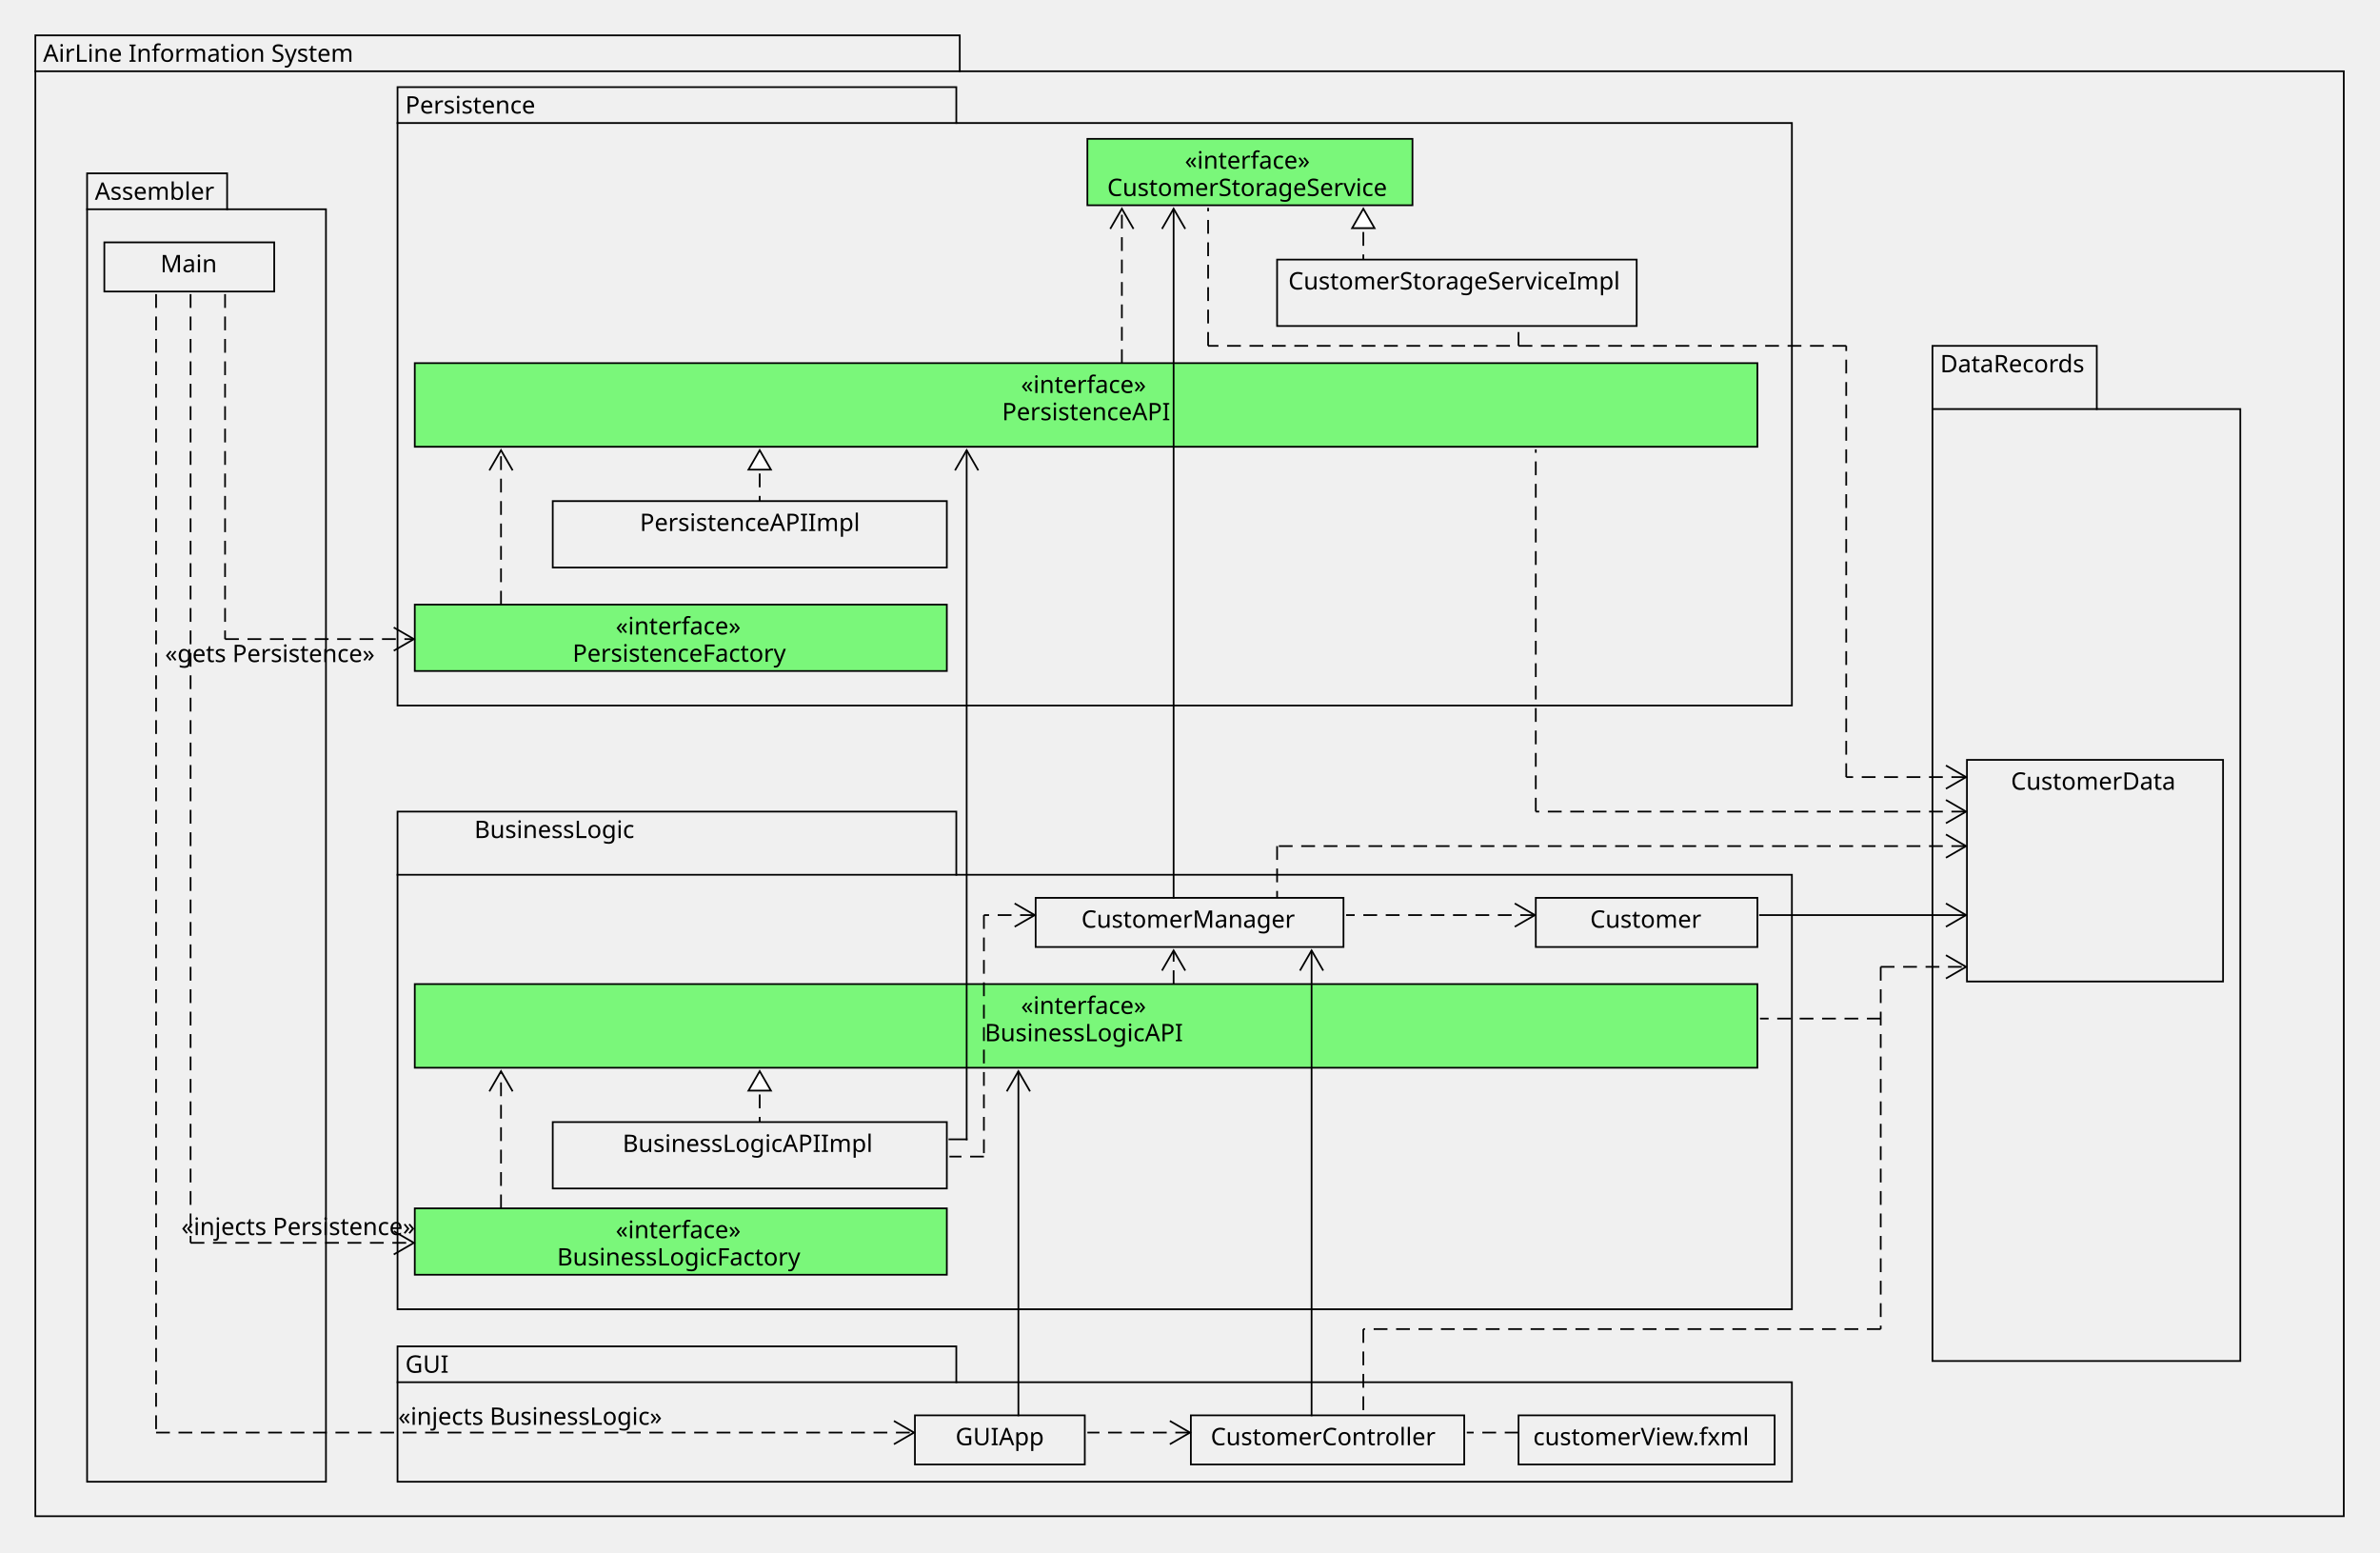
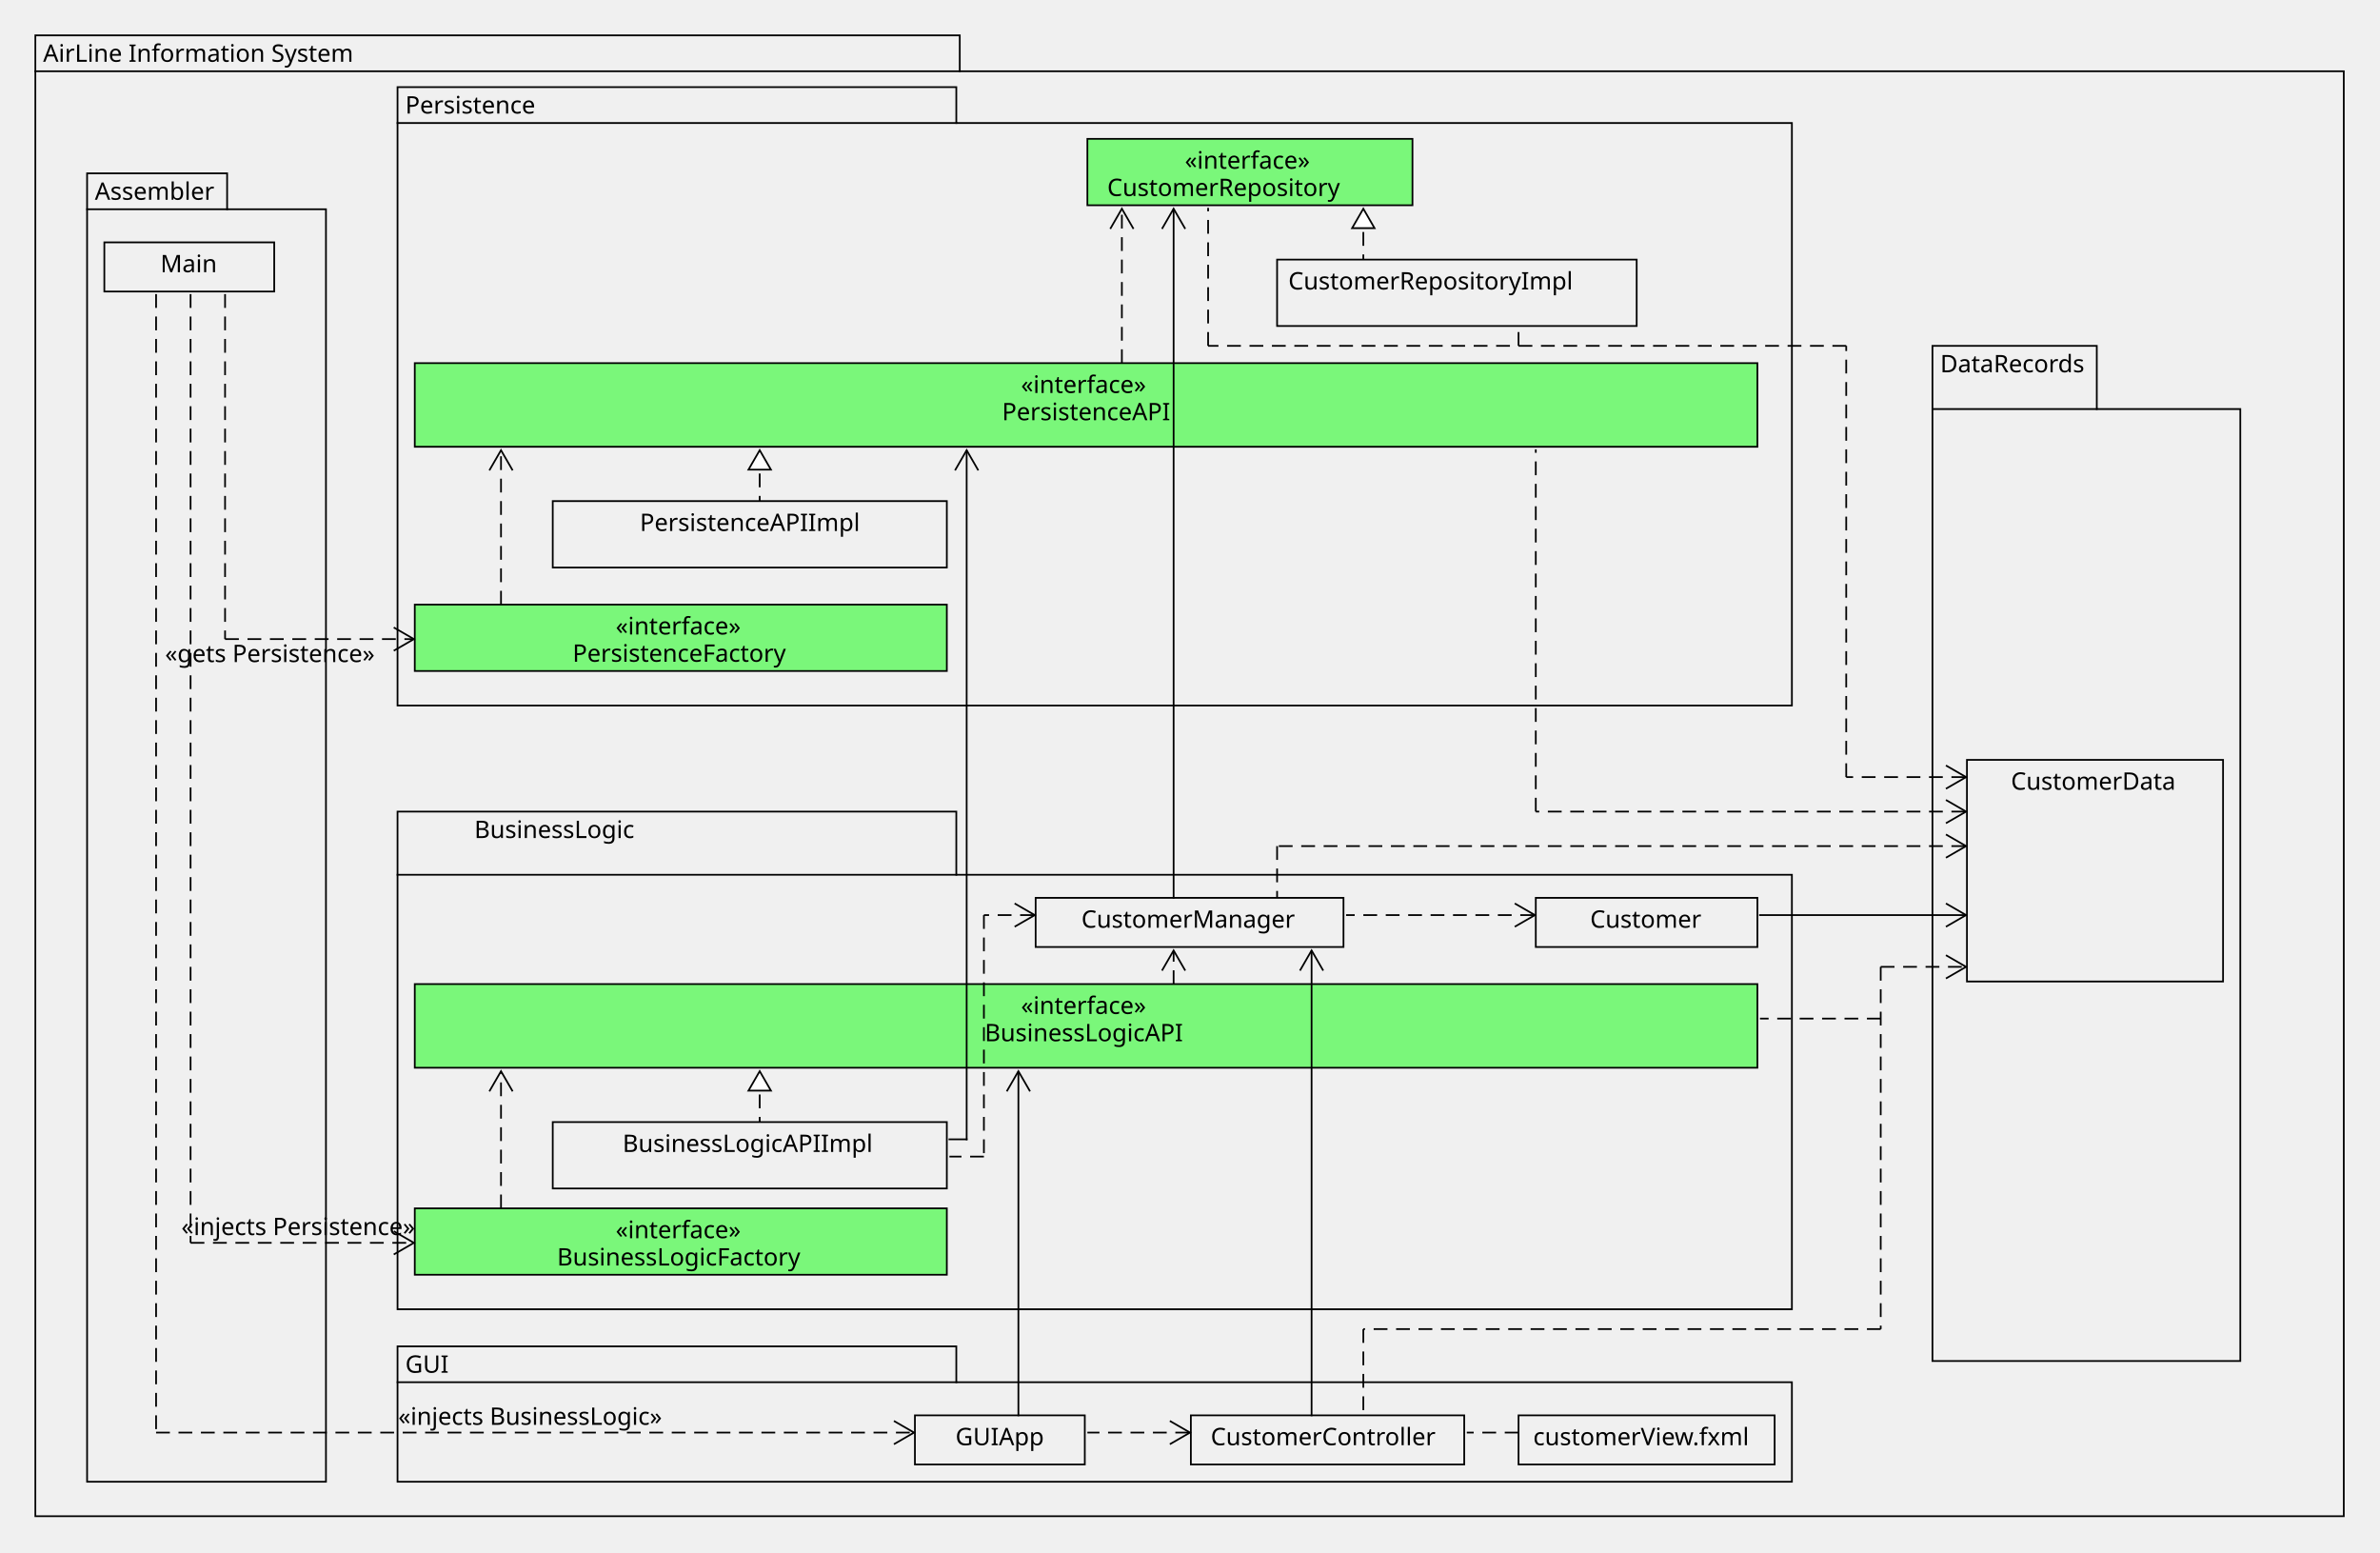
<svg xmlns="http://www.w3.org/2000/svg" fill-opacity="1" color-rendering="auto" color-interpolation="auto" text-rendering="auto" stroke="black" stroke-linecap="square" width="1380" stroke-miterlimit="10" shape-rendering="auto" stroke-opacity="1" fill="black" stroke-dasharray="none" font-weight="normal" stroke-width="1" viewBox="-20 -20 1380 900" height="900" font-family="'Dialog'" font-style="normal" stroke-linejoin="miter" font-size="12px" stroke-dashoffset="0" image-rendering="auto">
  <defs id="genericDefs" />
  <g>
    <defs id="defs1">
      <clipPath clipPathUnits="userSpaceOnUse" id="clipPath1">
        <path d="M0 0 L2147483647 0 L2147483647 2147483647 L0 2147483647 L0 0 Z" />
      </clipPath>
      <clipPath clipPathUnits="userSpaceOnUse" id="clipPath2">
        <path d="M0 0 L0 40 L210 40 L210 0 Z" />
      </clipPath>
      <clipPath clipPathUnits="userSpaceOnUse" id="clipPath3">
        <path d="M0 0 L0 40 L190 40 L190 0 Z" />
      </clipPath>
      <clipPath clipPathUnits="userSpaceOnUse" id="clipPath4">
        <path d="M0 0 L0 40 L230 40 L230 0 Z" />
      </clipPath>
      <clipPath clipPathUnits="userSpaceOnUse" id="clipPath5">
        <path d="M0 0 L0 40 L310 40 L310 0 Z" />
      </clipPath>
      <clipPath clipPathUnits="userSpaceOnUse" id="clipPath6">
        <path d="M0 0 L0 50 L780 50 L780 0 Z" />
      </clipPath>
      <clipPath clipPathUnits="userSpaceOnUse" id="clipPath7">
        <path d="M0 0 L0 360 L810 360 L810 0 Z" />
      </clipPath>
      <clipPath clipPathUnits="userSpaceOnUse" id="clipPath8">
        <path d="M0 0 L0 30 L100 30 L100 0 Z" />
      </clipPath>
      <clipPath clipPathUnits="userSpaceOnUse" id="clipPath9">
        <path d="M0 0 L0 760 L140 760 L140 0 Z" />
      </clipPath>
      <clipPath clipPathUnits="userSpaceOnUse" id="clipPath10">
        <path d="M0 0 L0 130 L150 130 L150 0 Z" />
      </clipPath>
      <clipPath clipPathUnits="userSpaceOnUse" id="clipPath11">
        <path d="M0 0 L0 590 L180 590 L180 0 Z" />
      </clipPath>
      <clipPath clipPathUnits="userSpaceOnUse" id="clipPath12">
        <path d="M0 0 L0 30 L150 30 L150 0 Z" />
      </clipPath>
      <clipPath clipPathUnits="userSpaceOnUse" id="clipPath13">
        <path d="M0 0 L0 30 L160 30 L160 0 Z" />
      </clipPath>
      <clipPath clipPathUnits="userSpaceOnUse" id="clipPath14">
        <path d="M0 0 L0 80 L810 80 L810 0 Z" />
      </clipPath>
      <clipPath clipPathUnits="userSpaceOnUse" id="clipPath15">
        <path d="M0 0 L0 30 L180 30 L180 0 Z" />
      </clipPath>
      <clipPath clipPathUnits="userSpaceOnUse" id="clipPath16">
        <path d="M0 0 L0 30 L130 30 L130 0 Z" />
      </clipPath>
      <clipPath clipPathUnits="userSpaceOnUse" id="clipPath17">
        <path d="M0 0 L0 290 L810 290 L810 0 Z" />
      </clipPath>
      <clipPath clipPathUnits="userSpaceOnUse" id="clipPath18">
        <path d="M0 0 L0 860 L1340 860 L1340 0 Z" />
      </clipPath>
      <clipPath clipPathUnits="userSpaceOnUse" id="clipPath19">
        <path d="M0 0 L0 60 L430 60 L430 0 Z" />
      </clipPath>
      <clipPath clipPathUnits="userSpaceOnUse" id="clipPath20">
        <path d="M0 0 L0 110 L30 110 L30 0 Z" />
      </clipPath>
      <clipPath clipPathUnits="userSpaceOnUse" id="clipPath21">
        <path d="M0 0 L0 50 L30 50 L30 0 Z" />
      </clipPath>
      <clipPath clipPathUnits="userSpaceOnUse" id="clipPath22">
        <path d="M0 0 L0 120 L30 120 L30 0 Z" />
      </clipPath>
      <clipPath clipPathUnits="userSpaceOnUse" id="clipPath23">
        <path d="M0 0 L0 40 L30 40 L30 0 Z" />
      </clipPath>
      <clipPath clipPathUnits="userSpaceOnUse" id="clipPath24">
        <path d="M0 0 L0 360 L470 360 L470 0 Z" />
      </clipPath>
      <clipPath clipPathUnits="userSpaceOnUse" id="clipPath25">
        <path d="M0 0 L0 240 L280 240 L280 0 Z" />
      </clipPath>
      <clipPath clipPathUnits="userSpaceOnUse" id="clipPath26">
        <path d="M0 0 L0 430 L40 430 L40 0 Z" />
      </clipPath>
      <clipPath clipPathUnits="userSpaceOnUse" id="clipPath27">
        <path d="M0 0 L0 430 L30 430 L30 0 Z" />
      </clipPath>
      <clipPath clipPathUnits="userSpaceOnUse" id="clipPath28">
        <path d="M0 0 L0 60 L30 60 L30 0 Z" />
      </clipPath>
      <clipPath clipPathUnits="userSpaceOnUse" id="clipPath29">
        <path d="M0 0 L0 240 L170 240 L170 0 Z" />
      </clipPath>
      <clipPath clipPathUnits="userSpaceOnUse" id="clipPath30">
        <path d="M0 0 L0 40 L60 40 L60 0 Z" />
      </clipPath>
      <clipPath clipPathUnits="userSpaceOnUse" id="clipPath31">
        <path d="M0 0 L0 40 L50 40 L50 0 Z" />
      </clipPath>
      <clipPath clipPathUnits="userSpaceOnUse" id="clipPath32">
        <path d="M0 0 L0 170 L30 170 L30 0 Z" />
      </clipPath>
      <clipPath clipPathUnits="userSpaceOnUse" id="clipPath33">
        <path d="M0 0 L0 40 L100 40 L100 0 Z" />
      </clipPath>
      <clipPath clipPathUnits="userSpaceOnUse" id="clipPath34">
        <path d="M0 0 L0 50 L470 50 L470 0 Z" />
      </clipPath>
      <clipPath clipPathUnits="userSpaceOnUse" id="clipPath35">
        <path d="M0 0 L0 690 L30 690 L30 0 Z" />
      </clipPath>
      <clipPath clipPathUnits="userSpaceOnUse" id="clipPath36">
        <path d="M0 0 L0 40 L160 40 L160 0 Z" />
      </clipPath>
      <clipPath clipPathUnits="userSpaceOnUse" id="clipPath37">
        <path d="M0 0 L0 580 L30 580 L30 0 Z" />
      </clipPath>
      <clipPath clipPathUnits="userSpaceOnUse" id="clipPath38">
        <path d="M0 0 L0 80 L30 80 L30 0 Z" />
      </clipPath>
      <clipPath clipPathUnits="userSpaceOnUse" id="clipPath39">
        <path d="M0 0 L0 40 L330 40 L330 0 Z" />
      </clipPath>
      <clipPath clipPathUnits="userSpaceOnUse" id="clipPath40">
        <path d="M0 0 L0 40 L80 40 L80 0 Z" />
      </clipPath>
      <clipPath clipPathUnits="userSpaceOnUse" id="clipPath41">
        <path d="M0 0 L0 240 L30 240 L30 0 Z" />
      </clipPath>
      <clipPath clipPathUnits="userSpaceOnUse" id="clipPath42">
        <path d="M0 0 L0 300 L30 300 L30 0 Z" />
      </clipPath>
      <clipPath clipPathUnits="userSpaceOnUse" id="clipPath43">
        <path d="M0 0 L0 230 L30 230 L30 0 Z" />
      </clipPath>
      <clipPath clipPathUnits="userSpaceOnUse" id="clipPath44">
        <path d="M0 0 L0 40 L150 40 L150 0 Z" />
      </clipPath>
      <clipPath clipPathUnits="userSpaceOnUse" id="clipPath45">
        <path d="M0 0 L0 40 L90 40 L90 0 Z" />
      </clipPath>
      <clipPath clipPathUnits="userSpaceOnUse" id="clipPath46">
        <path d="M0 0 L0 40 L140 40 L140 0 Z" />
      </clipPath>
    </defs>
    <g fill="rgb(255,255,255)" fill-opacity="0" transform="translate(720,130)" stroke-opacity="0" stroke="rgb(255,255,255)">
      <rect x="0.5" width="208.5" height="38.5" y="0.5" clip-path="url(#clipPath2)" stroke="none" />
    </g>
    <g transform="translate(720,130)">
      <rect fill="none" x="0.5" width="208.5" height="38.5" y="0.5" clip-path="url(#clipPath2)" />
-       <text x="7" font-size="14px" y="17.817" clip-path="url(#clipPath2)" font-family="sans-serif" stroke="none" xml:space="preserve">CustomerStorageServiceImpl</text>
+       <text x="7" font-size="14px" y="17.817" clip-path="url(#clipPath2)" font-family="sans-serif" stroke="none" xml:space="preserve">CustomerRepositoryImpl</text>
    </g>
    <g fill="rgb(0,255,0)" fill-opacity="0.49" transform="translate(610,60)" stroke-opacity="0.49" stroke="rgb(0,255,0)">
      <rect x="0.5" width="188.5" height="38.5" y="0.5" clip-path="url(#clipPath3)" stroke="none" />
    </g>
    <g transform="translate(610,60)">
      <rect fill="none" x="0.5" width="188.5" height="38.5" y="0.5" clip-path="url(#clipPath3)" />
      <text x="57" font-size="14px" y="17.817" clip-path="url(#clipPath3)" font-family="sans-serif" stroke="none" xml:space="preserve">«interface»</text>
-       <text x="12" font-size="14px" y="33.635" clip-path="url(#clipPath3)" font-family="sans-serif" stroke="none" xml:space="preserve">CustomerStorageService</text>
+       <text x="12" font-size="14px" y="33.635" clip-path="url(#clipPath3)" font-family="sans-serif" stroke="none" xml:space="preserve">CustomerRepository</text>
    </g>
    <g fill="rgb(255,255,255)" fill-opacity="0" transform="translate(300,270)" stroke-opacity="0" stroke="rgb(255,255,255)">
      <rect x="0.5" width="228.5" height="38.5" y="0.5" clip-path="url(#clipPath4)" stroke="none" />
    </g>
    <g transform="translate(300,270)">
      <rect fill="none" x="0.5" width="228.5" height="38.5" y="0.5" clip-path="url(#clipPath4)" />
      <text x="51" font-size="14px" y="17.817" clip-path="url(#clipPath4)" font-family="sans-serif" stroke="none" xml:space="preserve">PersistenceAPIImpl</text>
    </g>
    <g fill="rgb(0,255,0)" fill-opacity="0.49" transform="translate(220,330)" stroke-opacity="0.49" stroke="rgb(0,255,0)">
      <rect x="0.5" width="308.5" height="38.5" y="0.5" clip-path="url(#clipPath5)" stroke="none" />
    </g>
    <g transform="translate(220,330)">
      <rect fill="none" x="0.5" width="308.5" height="38.5" y="0.5" clip-path="url(#clipPath5)" />
      <text x="117" font-size="14px" y="17.817" clip-path="url(#clipPath5)" font-family="sans-serif" stroke="none" xml:space="preserve">«interface»</text>
      <text x="92" font-size="14px" y="33.635" clip-path="url(#clipPath5)" font-family="sans-serif" stroke="none" xml:space="preserve">PersistenceFactory</text>
    </g>
    <g fill="rgb(0,255,0)" fill-opacity="0.49" transform="translate(220,190)" stroke-opacity="0.49" stroke="rgb(0,255,0)">
      <rect x="0.5" width="778.5" height="48.5" y="0.5" clip-path="url(#clipPath6)" stroke="none" />
    </g>
    <g transform="translate(220,190)">
      <rect fill="none" x="0.5" width="778.5" height="48.5" y="0.5" clip-path="url(#clipPath6)" />
      <text x="352" font-size="14px" y="17.817" clip-path="url(#clipPath6)" font-family="sans-serif" stroke="none" xml:space="preserve">«interface»</text>
      <text x="341" font-size="14px" y="33.635" clip-path="url(#clipPath6)" font-family="sans-serif" stroke="none" xml:space="preserve">PersistenceAPI</text>
    </g>
    <g fill="rgb(255,255,255)" fill-opacity="0" transform="translate(210,30)" stroke-opacity="0" stroke="rgb(255,255,255)">
      <path d="M0.5 0.5 L324.5 0.5 L324.5 21.317 L809 21.317 L809 359 L0.5 359 Z" stroke="none" clip-path="url(#clipPath7)" />
    </g>
    <g transform="translate(210,30)">
      <path fill="none" d="M0.5 0.5 L324.5 0.5 L324.5 21.317 L809 21.317 L809 359 L0.5 359 Z" clip-path="url(#clipPath7)" />
      <path fill="none" d="M0.5 21.317 L324.5 21.317" clip-path="url(#clipPath7)" />
      <text x="5" font-size="14px" y="15.817" clip-path="url(#clipPath7)" font-family="sans-serif" stroke="none" xml:space="preserve">Persistence</text>
    </g>
    <g fill="rgb(255,255,255)" fill-opacity="0" transform="translate(300,630)" stroke-opacity="0" stroke="rgb(255,255,255)">
      <rect x="0.5" width="228.5" height="38.5" y="0.5" clip-path="url(#clipPath4)" stroke="none" />
    </g>
    <g transform="translate(300,630)">
      <rect fill="none" x="0.5" width="228.5" height="38.5" y="0.5" clip-path="url(#clipPath4)" />
      <text x="41" font-size="14px" y="17.817" clip-path="url(#clipPath4)" font-family="sans-serif" stroke="none" xml:space="preserve">BusinessLogicAPIImpl</text>
    </g>
    <g fill="rgb(0,255,0)" fill-opacity="0.49" transform="translate(220,680)" stroke-opacity="0.49" stroke="rgb(0,255,0)">
      <rect x="0.5" width="308.5" height="38.5" y="0.5" clip-path="url(#clipPath5)" stroke="none" />
    </g>
    <g transform="translate(220,680)">
      <rect fill="none" x="0.5" width="308.5" height="38.5" y="0.5" clip-path="url(#clipPath5)" />
      <text x="117" font-size="14px" y="17.817" clip-path="url(#clipPath5)" font-family="sans-serif" stroke="none" xml:space="preserve">«interface»</text>
      <text x="83" font-size="14px" y="33.635" clip-path="url(#clipPath5)" font-family="sans-serif" stroke="none" xml:space="preserve">BusinessLogicFactory</text>
    </g>
    <g fill="rgb(255,255,255)" fill-opacity="0" transform="translate(40,120)" stroke-opacity="0" stroke="rgb(255,255,255)">
      <rect x="0.5" width="98.5" height="28.5" y="0.5" clip-path="url(#clipPath8)" stroke="none" />
    </g>
    <g transform="translate(40,120)">
      <rect fill="none" x="0.5" width="98.5" height="28.5" y="0.5" clip-path="url(#clipPath8)" />
      <text x="33" font-size="14px" y="17.817" clip-path="url(#clipPath8)" font-family="sans-serif" stroke="none" xml:space="preserve">Main</text>
    </g>
    <g fill="rgb(255,255,255)" fill-opacity="0" transform="translate(30,80)" stroke-opacity="0" stroke="rgb(255,255,255)">
      <path d="M0.5 0.5 L81.689 0.5 L81.689 21.317 L139 21.317 L139 759 L0.5 759 Z" stroke="none" clip-path="url(#clipPath9)" />
    </g>
    <g transform="translate(30,80)">
      <path fill="none" d="M0.5 0.5 L81.689 0.5 L81.689 21.317 L139 21.317 L139 759 L0.5 759 Z" clip-path="url(#clipPath9)" />
      <path fill="none" d="M0.5 21.317 L81.689 21.317" clip-path="url(#clipPath9)" />
      <text x="5" font-size="14px" y="15.817" clip-path="url(#clipPath9)" font-family="sans-serif" stroke="none" xml:space="preserve">Assembler</text>
    </g>
    <g fill="rgb(255,255,255)" fill-opacity="0" transform="translate(1120,420)" stroke-opacity="0" stroke="rgb(255,255,255)">
      <rect x="0.5" width="148.5" height="128.5" y="0.5" clip-path="url(#clipPath10)" stroke="none" />
    </g>
    <g transform="translate(1120,420)">
      <rect fill="none" x="0.5" width="148.5" height="128.5" y="0.5" clip-path="url(#clipPath10)" />
      <text x="26" font-size="14px" y="17.817" clip-path="url(#clipPath10)" font-family="sans-serif" stroke="none" xml:space="preserve">CustomerData</text>
    </g>
    <g fill="rgb(255,255,255)" fill-opacity="0" transform="translate(1100,180)" stroke-opacity="0" stroke="rgb(255,255,255)">
      <path d="M0.5 0.5 L95.785 0.5 L95.785 37.135 L179 37.135 L179 589 L0.5 589 Z" stroke="none" clip-path="url(#clipPath11)" />
    </g>
    <g transform="translate(1100,180)">
      <path fill="none" d="M0.5 0.5 L95.785 0.5 L95.785 37.135 L179 37.135 L179 589 L0.5 589 Z" clip-path="url(#clipPath11)" />
      <path fill="none" d="M0.5 37.135 L95.785 37.135" clip-path="url(#clipPath11)" />
      <text x="5" font-size="14px" y="15.817" clip-path="url(#clipPath11)" font-family="sans-serif" stroke="none" xml:space="preserve">DataRecords</text>
    </g>
    <g fill="rgb(0,255,0)" fill-opacity="0.49" transform="translate(220,550)" stroke-opacity="0.49" stroke="rgb(0,255,0)">
      <rect x="0.5" width="778.5" height="48.5" y="0.5" clip-path="url(#clipPath6)" stroke="none" />
    </g>
    <g transform="translate(220,550)">
      <rect fill="none" x="0.5" width="778.5" height="48.5" y="0.5" clip-path="url(#clipPath6)" />
      <text x="352" font-size="14px" y="17.817" clip-path="url(#clipPath6)" font-family="sans-serif" stroke="none" xml:space="preserve">«interface»</text>
      <text x="331" font-size="14px" y="33.635" clip-path="url(#clipPath6)" font-family="sans-serif" stroke="none" xml:space="preserve">BusinessLogicAPI</text>
    </g>
    <g fill="rgb(255,255,255)" fill-opacity="0" transform="translate(860,800)" stroke-opacity="0" stroke="rgb(255,255,255)">
      <rect x="0.5" width="148.5" height="28.5" y="0.5" clip-path="url(#clipPath12)" stroke="none" />
    </g>
    <g transform="translate(860,800)">
      <rect fill="none" x="0.5" width="148.5" height="28.5" y="0.5" clip-path="url(#clipPath12)" />
      <text x="9" font-size="14px" y="17.817" clip-path="url(#clipPath12)" font-family="sans-serif" stroke="none" xml:space="preserve">customerView.fxml</text>
    </g>
    <g fill="rgb(255,255,255)" fill-opacity="0" transform="translate(670,800)" stroke-opacity="0" stroke="rgb(255,255,255)">
      <rect x="0.5" width="158.5" height="28.5" y="0.5" clip-path="url(#clipPath13)" stroke="none" />
    </g>
    <g transform="translate(670,800)">
      <rect fill="none" x="0.5" width="158.5" height="28.5" y="0.5" clip-path="url(#clipPath13)" />
      <text x="12" font-size="14px" y="17.817" clip-path="url(#clipPath13)" font-family="sans-serif" stroke="none" xml:space="preserve">CustomerController</text>
    </g>
    <g fill="rgb(255,255,255)" fill-opacity="0" transform="translate(510,800)" stroke-opacity="0" stroke="rgb(255,255,255)">
      <rect x="0.5" width="98.5" height="28.5" y="0.5" clip-path="url(#clipPath8)" stroke="none" />
    </g>
    <g transform="translate(510,800)">
      <rect fill="none" x="0.5" width="98.5" height="28.5" y="0.5" clip-path="url(#clipPath8)" />
      <text x="24" font-size="14px" y="17.817" clip-path="url(#clipPath8)" font-family="sans-serif" stroke="none" xml:space="preserve">GUIApp</text>
    </g>
    <g fill="rgb(255,255,255)" fill-opacity="0" transform="translate(210,760)" stroke-opacity="0" stroke="rgb(255,255,255)">
      <path d="M0.5 0.5 L324.5 0.5 L324.5 21.317 L809 21.317 L809 79 L0.5 79 Z" stroke="none" clip-path="url(#clipPath14)" />
    </g>
    <g transform="translate(210,760)">
      <path fill="none" d="M0.5 0.5 L324.5 0.5 L324.5 21.317 L809 21.317 L809 79 L0.5 79 Z" clip-path="url(#clipPath14)" />
      <path fill="none" d="M0.5 21.317 L324.5 21.317" clip-path="url(#clipPath14)" />
      <text x="5" font-size="14px" y="15.817" clip-path="url(#clipPath14)" font-family="sans-serif" stroke="none" xml:space="preserve">GUI</text>
    </g>
    <g fill="rgb(255,255,255)" fill-opacity="0" transform="translate(580,500)" stroke-opacity="0" stroke="rgb(255,255,255)">
      <rect x="0.5" width="178.5" height="28.5" y="0.5" clip-path="url(#clipPath15)" stroke="none" />
    </g>
    <g transform="translate(580,500)">
      <rect fill="none" x="0.5" width="178.5" height="28.5" y="0.5" clip-path="url(#clipPath15)" />
      <text x="27" font-size="14px" y="17.817" clip-path="url(#clipPath15)" font-family="sans-serif" stroke="none" xml:space="preserve">CustomerManager</text>
    </g>
    <g fill="rgb(255,255,255)" fill-opacity="0" transform="translate(870,500)" stroke-opacity="0" stroke="rgb(255,255,255)">
      <rect x="0.5" width="128.5" height="28.5" y="0.5" clip-path="url(#clipPath16)" stroke="none" />
    </g>
    <g transform="translate(870,500)">
      <rect fill="none" x="0.5" width="128.5" height="28.5" y="0.5" clip-path="url(#clipPath16)" />
      <text x="32" font-size="14px" y="17.817" clip-path="url(#clipPath16)" font-family="sans-serif" stroke="none" xml:space="preserve">Customer</text>
    </g>
    <g fill="rgb(255,255,255)" fill-opacity="0" transform="translate(210,450)" stroke-opacity="0" stroke="rgb(255,255,255)">
      <path d="M0.5 0.5 L324.5 0.5 L324.5 37.135 L809 37.135 L809 289 L0.5 289 Z" stroke="none" clip-path="url(#clipPath17)" />
    </g>
    <g transform="translate(210,450)">
      <path fill="none" d="M0.5 0.5 L324.5 0.5 L324.5 37.135 L809 37.135 L809 289 L0.5 289 Z" clip-path="url(#clipPath17)" />
      <path fill="none" d="M0.5 37.135 L324.5 37.135" clip-path="url(#clipPath17)" />
      <text x="5" font-size="14px" y="15.817" clip-path="url(#clipPath17)" font-family="sans-serif" stroke="none" xml:space="preserve">           BusinessLogic</text>
    </g>
    <g fill="rgb(255,255,255)" fill-opacity="0" stroke-opacity="0" stroke="rgb(255,255,255)">
      <path d="M0.5 0.5 L536.5 0.5 L536.5 21.317 L1339 21.317 L1339 859 L0.5 859 Z" stroke="none" clip-path="url(#clipPath18)" />
    </g>
    <g>
      <path fill="none" d="M0.5 0.5 L536.5 0.5 L536.5 21.317 L1339 21.317 L1339 859 L0.5 859 Z" clip-path="url(#clipPath18)" />
      <path fill="none" d="M0.5 21.317 L536.5 21.317" clip-path="url(#clipPath18)" />
      <text x="5" font-size="14px" y="15.817" clip-path="url(#clipPath18)" font-family="sans-serif" stroke="none" xml:space="preserve">AirLine Information System</text>
    </g>
    <g stroke-dasharray="8,5" stroke-miterlimit="5" transform="translate(710,460)" stroke-linecap="butt">
      <path fill="none" d="M409.5 10.5 L10.5 10.5" clip-path="url(#clipPath19)" />
      <path fill="none" d="M10.5 10.5 L10.5 40.5" clip-path="url(#clipPath19)" />
      <path fill="none" stroke-miterlimit="10" stroke-dasharray="none" d="M398.742 4 L410 10.5 L398.742 17" clip-path="url(#clipPath19)" stroke-linecap="square" />
    </g>
    <g stroke-dasharray="8,5" stroke-miterlimit="5" transform="translate(260,590)" stroke-linecap="butt">
      <path fill="none" d="M10.5 90.5 L10.5 11.5" clip-path="url(#clipPath20)" />
      <path fill="none" stroke-miterlimit="10" stroke-dasharray="none" d="M17 22.258 L10.5 11 L4 22.258" clip-path="url(#clipPath20)" stroke-linecap="square" />
    </g>
    <g stroke-dasharray="8,5" stroke-miterlimit="5" transform="translate(650,520)" stroke-linecap="butt">
      <path fill="none" d="M10.5 30.5 L10.5 11.5" clip-path="url(#clipPath21)" />
      <path fill="none" stroke-miterlimit="10" stroke-dasharray="none" d="M17 22.258 L10.5 11 L4 22.258" clip-path="url(#clipPath21)" stroke-linecap="square" />
    </g>
    <g stroke-dasharray="8,5" stroke-miterlimit="5" transform="translate(260,230)" stroke-linecap="butt">
      <path fill="none" d="M10.5 100.5 L10.5 11.5" clip-path="url(#clipPath22)" />
      <path fill="none" stroke-miterlimit="10" stroke-dasharray="none" d="M17 22.258 L10.5 11 L4 22.258" clip-path="url(#clipPath22)" stroke-linecap="square" />
    </g>
    <g stroke-dasharray="8,5" stroke-miterlimit="5" transform="translate(620,90)" stroke-linecap="butt">
      <path fill="none" d="M10.5 100.5 L10.5 11.5" clip-path="url(#clipPath22)" />
      <path fill="none" stroke-miterlimit="10" stroke-dasharray="none" d="M17 22.258 L10.5 11 L4 22.258" clip-path="url(#clipPath22)" stroke-linecap="square" />
    </g>
    <g stroke-dasharray="8,5" stroke-miterlimit="5" transform="translate(850,160)" stroke-linecap="butt">
      <path fill="none" d="M10.5 20.5 L10.5 10.5" clip-path="url(#clipPath23)" />
    </g>
    <g stroke-dasharray="8,5" stroke-miterlimit="5" transform="translate(670,90)" stroke-linecap="butt">
      <path fill="none" d="M449.5 340.5 L380.5 340.5" clip-path="url(#clipPath24)" />
      <path fill="none" d="M380.5 340.5 L380.5 90.5" clip-path="url(#clipPath24)" />
      <path fill="none" d="M380.5 90.5 L10.5 90.5" clip-path="url(#clipPath24)" />
      <path fill="none" d="M10.5 90.5 L10.5 10.5" clip-path="url(#clipPath24)" />
      <path fill="none" stroke-miterlimit="10" stroke-dasharray="none" d="M438.742 334 L450 340.5 L438.742 347" clip-path="url(#clipPath24)" stroke-linecap="square" />
    </g>
    <g stroke-dasharray="8,5" stroke-miterlimit="5" transform="translate(860,230)" stroke-linecap="butt">
      <path fill="none" d="M259.5 220.5 L10.5 220.5" clip-path="url(#clipPath25)" />
      <path fill="none" d="M10.5 220.5 L10.5 10.5" clip-path="url(#clipPath25)" />
      <path fill="none" stroke-miterlimit="10" stroke-dasharray="none" d="M248.742 214 L260 220.5 L248.742 227" clip-path="url(#clipPath25)" stroke-linecap="square" />
    </g>
    <g transform="translate(520,230)">
      <path fill="none" d="M20.5 11.5 L20.5 410.5" clip-path="url(#clipPath26)" />
      <path fill="none" d="M20.5 410.5 L10.5 410.5" clip-path="url(#clipPath26)" />
      <path fill="none" d="M14 22.258 L20.5 11 L27 22.258" clip-path="url(#clipPath26)" />
    </g>
    <g transform="translate(650,90)">
      <path fill="none" d="M10.5 410.5 L10.5 11.5" clip-path="url(#clipPath27)" />
      <path fill="none" d="M17 22.258 L10.5 11 L4 22.258" clip-path="url(#clipPath27)" />
    </g>
    <g stroke-dasharray="8,5" stroke-miterlimit="5" transform="translate(760,90)" stroke-linecap="butt">
      <path fill="none" d="M10.5 11.5 L10.5 40.5" clip-path="url(#clipPath28)" />
      <path fill="white" d="M4 22.258 L10.5 11 L17 22.258 Z" clip-path="url(#clipPath28)" stroke="none" />
      <path fill="none" stroke-miterlimit="10" stroke-dasharray="none" d="M4 22.258 L10.5 11 L17 22.258 Z" clip-path="url(#clipPath28)" stroke-linecap="square" />
    </g>
    <g stroke-dasharray="8,5" stroke-miterlimit="5" transform="translate(70,140)" stroke-linecap="butt">
      <path fill="none" d="M40.5 10.5 L40.5 210.5" clip-path="url(#clipPath29)" />
      <path fill="none" d="M40.5 210.5 L149.5 210.5" clip-path="url(#clipPath29)" />
      <path fill="none" stroke-miterlimit="10" stroke-dasharray="none" d="M138.742 217 L150 210.5 L138.742 204" clip-path="url(#clipPath29)" stroke-linecap="square" />
    </g>
    <g font-family="sans-serif" font-size="14px" transform="translate(70,140)">
      <text x="5.716" xml:space="preserve" y="223.817" clip-path="url(#clipPath29)" stroke="none">«gets Persistence»</text>
    </g>
    <g stroke-dasharray="8,5" stroke-miterlimit="5" transform="translate(410,230)" stroke-linecap="butt">
      <path fill="none" d="M10.5 11.5 L10.5 40.5" clip-path="url(#clipPath28)" />
      <path fill="white" d="M4 22.258 L10.5 11 L17 22.258 Z" clip-path="url(#clipPath28)" stroke="none" />
      <path fill="none" stroke-miterlimit="10" stroke-dasharray="none" d="M4 22.258 L10.5 11 L17 22.258 Z" clip-path="url(#clipPath28)" stroke-linecap="square" />
    </g>
    <g stroke-dasharray="8,5" stroke-miterlimit="5" transform="translate(540,490)" stroke-linecap="butt">
      <path fill="none" d="M39.5 20.5 L10.5 20.5" clip-path="url(#clipPath30)" />
      <path fill="none" stroke-miterlimit="10" stroke-dasharray="none" d="M28.742 14 L40 20.5 L28.742 27" clip-path="url(#clipPath30)" stroke-linecap="square" />
    </g>
    <g stroke-dasharray="8,5" stroke-miterlimit="5" transform="translate(520,630)" stroke-linecap="butt">
      <path fill="none" d="M30.5 20.5 L10.5 20.5" clip-path="url(#clipPath31)" />
    </g>
    <g stroke-dasharray="8,5" stroke-miterlimit="5" transform="translate(540,500)" stroke-linecap="butt">
      <path fill="none" d="M10.5 10.5 L10.5 150.5" clip-path="url(#clipPath32)" />
    </g>
    <g stroke-dasharray="8,5" stroke-miterlimit="5" transform="translate(990,550)" stroke-linecap="butt">
      <path fill="none" d="M80.5 20.5 L10.5 20.5" clip-path="url(#clipPath33)" />
    </g>
    <g stroke-dasharray="8,5" stroke-miterlimit="5" transform="translate(60,790)" stroke-linecap="butt">
      <path fill="none" d="M10.5 20.5 L449.5 20.5" clip-path="url(#clipPath34)" />
      <path fill="none" stroke-miterlimit="10" stroke-dasharray="none" d="M438.742 27 L450 20.5 L438.742 14" clip-path="url(#clipPath34)" stroke-linecap="square" />
    </g>
    <g font-family="sans-serif" font-size="14px" transform="translate(60,790)">
      <text x="150.932" xml:space="preserve" y="16" clip-path="url(#clipPath34)" stroke="none">«injects BusinessLogic»</text>
    </g>
    <g stroke-dasharray="8,5" stroke-miterlimit="5" transform="translate(60,140)" stroke-linecap="butt">
      <path fill="none" d="M10.5 10.5 L10.5 670.5" clip-path="url(#clipPath35)" />
    </g>
    <g stroke-dasharray="8,5" stroke-miterlimit="5" transform="translate(80,680)" stroke-linecap="butt">
      <path fill="none" d="M10.5 20.5 L139.5 20.5" clip-path="url(#clipPath36)" />
      <path fill="none" stroke-miterlimit="10" stroke-dasharray="none" d="M128.742 27 L140 20.5 L128.742 14" clip-path="url(#clipPath36)" stroke-linecap="square" />
    </g>
    <g font-family="sans-serif" font-size="14px" transform="translate(80,680)">
      <text x="5.14" xml:space="preserve" y="16" clip-path="url(#clipPath36)" stroke="none">«injects Persistence»</text>
    </g>
    <g stroke-dasharray="8,5" stroke-miterlimit="5" transform="translate(80,140)" stroke-linecap="butt">
      <path fill="none" d="M10.5 10.5 L10.5 560.5" clip-path="url(#clipPath37)" />
    </g>
    <g stroke-dasharray="8,5" stroke-miterlimit="5" transform="translate(410,590)" stroke-linecap="butt">
      <path fill="none" d="M10.5 11.5 L10.5 40.5" clip-path="url(#clipPath28)" />
      <path fill="white" d="M4 22.258 L10.5 11 L17 22.258 Z" clip-path="url(#clipPath28)" stroke="none" />
      <path fill="none" stroke-miterlimit="10" stroke-dasharray="none" d="M4 22.258 L10.5 11 L17 22.258 Z" clip-path="url(#clipPath28)" stroke-linecap="square" />
    </g>
    <g stroke-dasharray="8,5" stroke-miterlimit="5" transform="translate(760,740)" stroke-linecap="butt">
      <path fill="none" d="M10.5 10.5 L10.5 60.5" clip-path="url(#clipPath38)" />
    </g>
    <g stroke-dasharray="8,5" stroke-miterlimit="5" transform="translate(760,730)" stroke-linecap="butt">
      <path fill="none" d="M310.5 20.5 L10.5 20.5" clip-path="url(#clipPath39)" />
    </g>
    <g stroke-dasharray="8,5" stroke-miterlimit="5" transform="translate(1060,520)" stroke-linecap="butt">
      <path fill="none" d="M10.5 20.5 L59.5 20.5" clip-path="url(#clipPath40)" />
      <path fill="none" stroke-miterlimit="10" stroke-dasharray="none" d="M48.742 27 L60 20.5 L48.742 14" clip-path="url(#clipPath40)" stroke-linecap="square" />
    </g>
    <g stroke-dasharray="8,5" stroke-miterlimit="5" transform="translate(1060,530)" stroke-linecap="butt">
      <path fill="none" d="M10.5 10.5 L10.5 220.5" clip-path="url(#clipPath41)" />
    </g>
    <g transform="translate(730,520)">
      <path fill="none" d="M10.5 280.5 L10.5 11.5" clip-path="url(#clipPath42)" />
      <path fill="none" d="M17 22.258 L10.5 11 L4 22.258" clip-path="url(#clipPath42)" />
    </g>
    <g transform="translate(560,590)">
      <path fill="none" d="M10.5 210.5 L10.5 11.5" clip-path="url(#clipPath43)" />
      <path fill="none" d="M17 22.258 L10.5 11 L4 22.258" clip-path="url(#clipPath43)" />
    </g>
    <g transform="translate(990,490)">
      <path fill="none" d="M129.5 20.5 L10.5 20.5" clip-path="url(#clipPath44)" />
      <path fill="none" d="M118.742 14 L130 20.5 L118.742 27" clip-path="url(#clipPath44)" />
    </g>
    <g stroke-dasharray="8,5" stroke-miterlimit="5" transform="translate(820,790)" stroke-linecap="butt">
      <path fill="none" d="M40.5 20.5 L10.5 20.5" clip-path="url(#clipPath30)" />
    </g>
    <g stroke-dasharray="8,5" stroke-miterlimit="5" transform="translate(600,790)" stroke-linecap="butt">
      <path fill="none" d="M69.5 20.5 L10.5 20.5" clip-path="url(#clipPath45)" />
      <path fill="none" stroke-miterlimit="10" stroke-dasharray="none" d="M58.742 14 L70 20.5 L58.742 27" clip-path="url(#clipPath45)" stroke-linecap="square" />
    </g>
    <g stroke-dasharray="8,5" stroke-miterlimit="5" transform="translate(750,490)" stroke-linecap="butt">
      <path fill="none" d="M119.5 20.5 L10.5 20.5" clip-path="url(#clipPath46)" />
      <path fill="none" stroke-miterlimit="10" stroke-dasharray="none" d="M108.742 14 L120 20.5 L108.742 27" clip-path="url(#clipPath46)" stroke-linecap="square" />
    </g>
  </g>
</svg>
